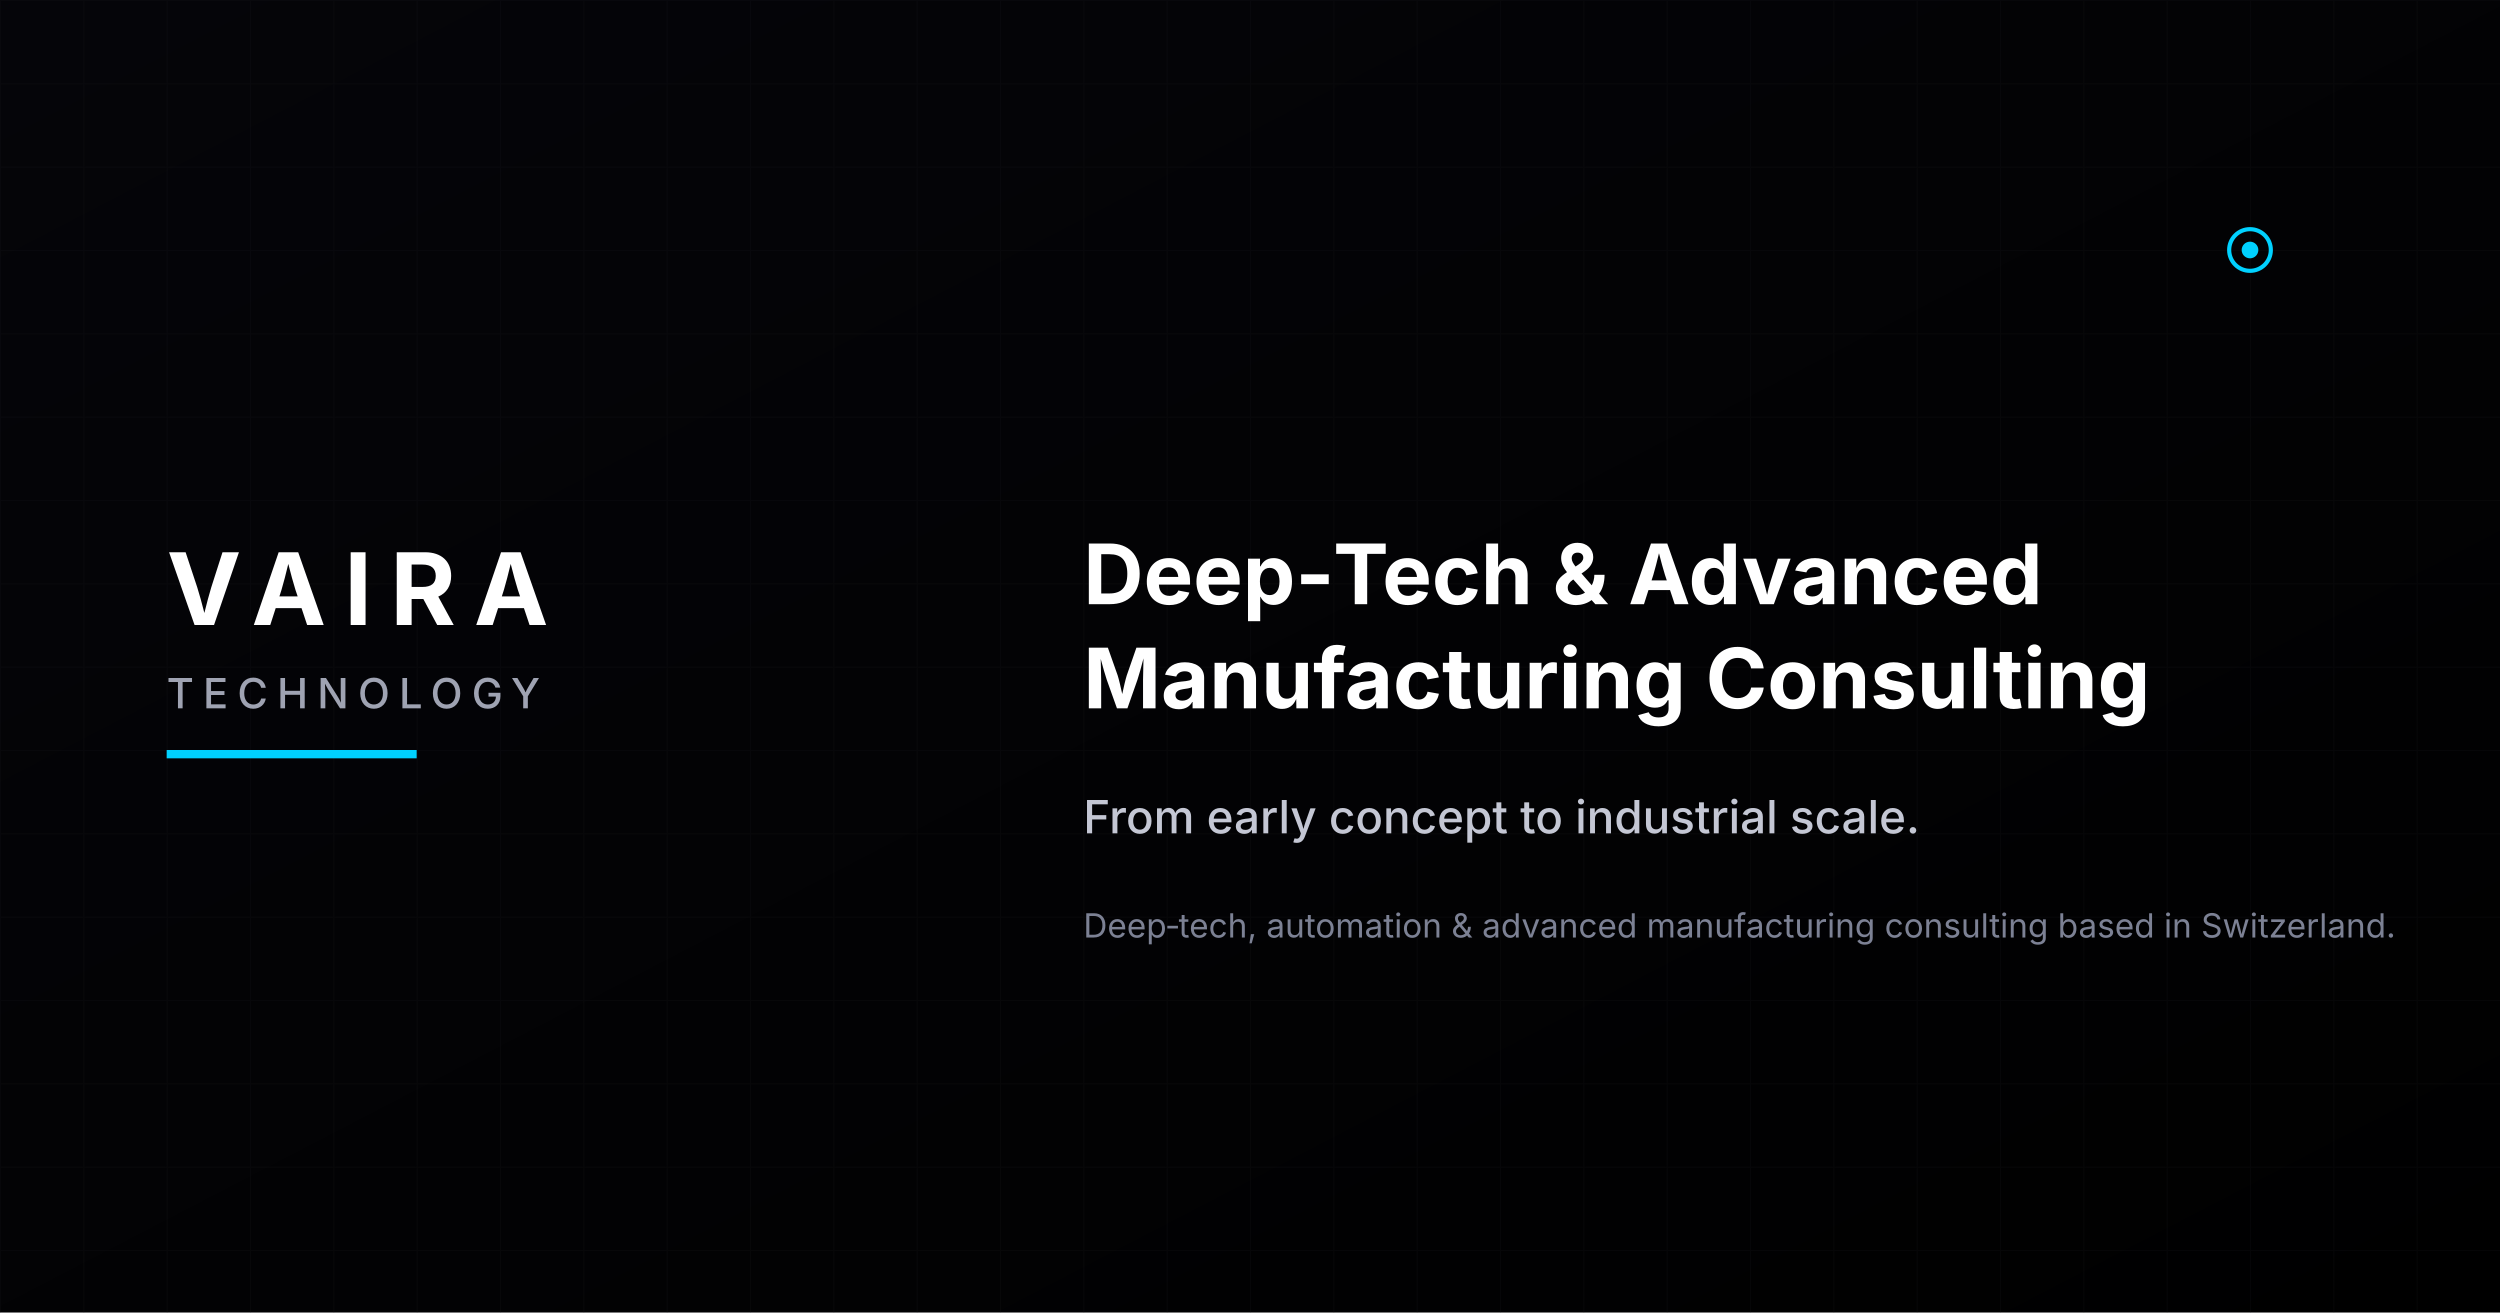
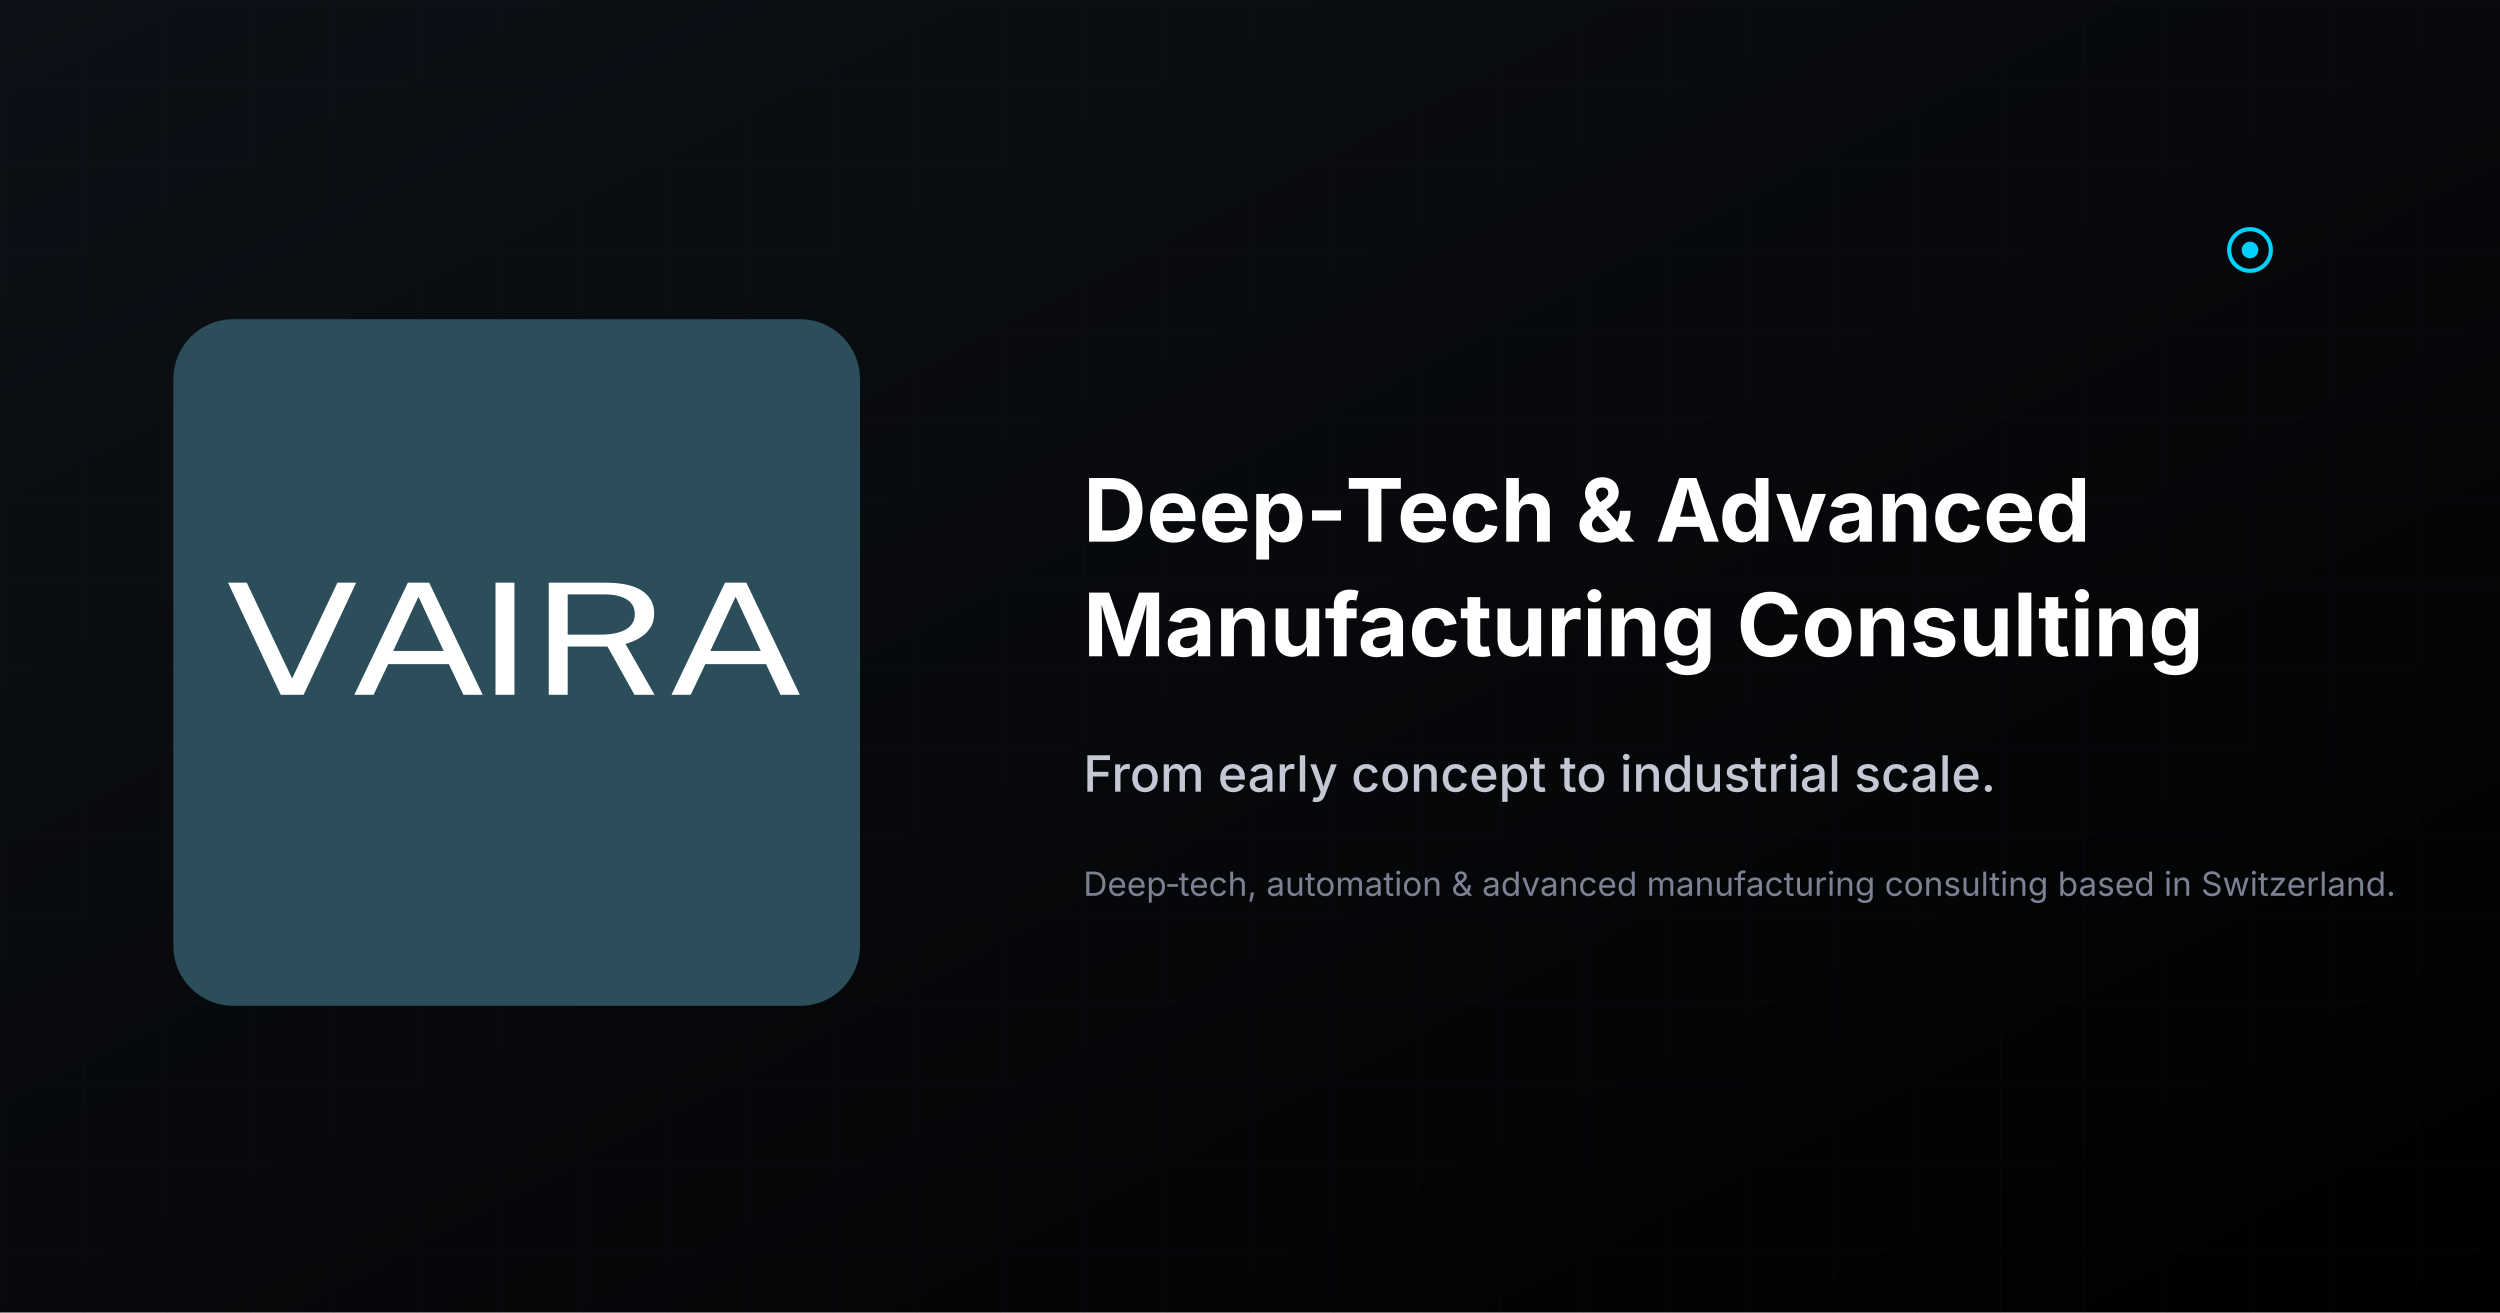
<svg xmlns="http://www.w3.org/2000/svg" width="1200" height="630" viewBox="0 0 1200 630">
  <defs>
    <linearGradient id="bgGrad" x1="0%" y1="0%" x2="100%" y2="100%">
-       <stop offset="0%" stop-color="#050509" />
+       <stop offset="0%" stop-color="#0D1117" />
      <stop offset="100%" stop-color="#000000" />
    </linearGradient>
    <pattern id="grid" x="0" y="0" width="40" height="40" patternUnits="userSpaceOnUse">
      <path d="M 40 0 L 0 0 0 40" fill="none" stroke="#1A1A1F" stroke-width="1" />
    </pattern>
  </defs>
  <rect width="1200" height="630" fill="url(#bgGrad)" />
-   <rect width="1200" height="630" fill="url(#grid)" opacity="0.18" />
-   <text x="80" y="300" fill="#FFFFFF" font-family="Inter Tight, system-ui, -apple-system, BlinkMacSystemFont, 'Segoe UI', sans-serif" font-size="48" font-weight="700" letter-spacing="0.18em">
-     VAIRA
-   </text>
-   <text x="80" y="340" fill="#9FA3B2" font-family="Inter, system-ui, -apple-system, BlinkMacSystemFont, 'Segoe UI', sans-serif" font-size="20" font-weight="500" letter-spacing="0.22em">
-     TECHNOLOGY
-   </text>
-   <rect x="80" y="360" width="120" height="4" fill="#00D1FF" />
-   <text x="520" y="290" fill="#FFFFFF" font-family="Inter Tight, system-ui, -apple-system, BlinkMacSystemFont, 'Segoe UI', sans-serif" font-size="40" font-weight="700">
+   <rect width="1200" height="630" fill="url(#grid)" opacity="0.15" />
+   <g transform="translate(80, 150) scale(1.6)">
+     <path d="M 20 5 H 190 A 15 15 0 0 1 205 20 V 190 A 15 15 0 0 1 190 205 H 20 A 15 15 0 0 1 5 190 V 20 A 15 15 0 0 1 20 5 Z" fill="#2b4e5a" stroke="#2b4e5a" stroke-width="6" />
+     <g transform="translate(7, 16) scale(1.01)">
+       <path fill="#ffffff" d="M 26.958,97.72 11.307,64.411 h 5.561 L 30.331,92.882 43.794,64.411 h 5.561 L 33.735,97.72 Z m 21.85,0 15.894,-33.308 h 6.352 L 86.948,97.72 H 81.205 L 76.889,88.598 h -18.022 l -4.346,9.122 z M 60.357,84.682 H 75.339 L 67.863,68.58 Z M 90.746,97.72 V 64.411 h 5.622 v 33.308 z m 15.815,0 V 64.411 h 17.019 q 4.741,0 7.932,1.106 3.191,1.083 4.771,3.133 1.58,2.027 1.58,4.86 0,2.718 -1.276,4.515 -1.246,1.797 -3.191,2.902 -1.945,1.083 -4.042,1.682 l 8.631,15.111 h -5.957 l -8.023,-14.351 h -11.822 v 14.351 z m 5.622,-17.875 h 9.573 q 4.954,0 7.658,-1.52 2.705,-1.543 2.705,-4.561 0,-2.948 -2.431,-4.4 -2.401,-1.474 -6.595,-1.474 h -10.91 z m 30.828,17.875 15.894,-33.308 h 6.352 l 15.894,33.308 h -5.744 L 171.093,88.598 h -18.022 l -4.346,9.122 z m 11.548,-13.038 h 14.983 l -7.476,-16.101 z" />
+     </g>
+   </g>
+   <text x="520" y="260" fill="#FFFFFF" font-family="Inter Tight, system-ui, -apple-system, BlinkMacSystemFont, 'Segoe UI', sans-serif" font-size="42" font-weight="700">
    Deep‑Tech &amp; Advanced
  </text>
-   <text x="520" y="340" fill="#FFFFFF" font-family="Inter Tight, system-ui, -apple-system, BlinkMacSystemFont, 'Segoe UI', sans-serif" font-size="40" font-weight="700">
+   <text x="520" y="315" fill="#FFFFFF" font-family="Inter Tight, system-ui, -apple-system, BlinkMacSystemFont, 'Segoe UI', sans-serif" font-size="42" font-weight="700">
    Manufacturing Consulting
  </text>
-   <text x="520" y="400" fill="#C4C7D4" font-family="Inter, system-ui, -apple-system, BlinkMacSystemFont, 'Segoe UI', sans-serif" font-size="22" font-weight="500">
+   <text x="520" y="380" fill="#C4C7D4" font-family="Inter, system-ui, -apple-system, BlinkMacSystemFont, 'Segoe UI', sans-serif" font-size="24" font-weight="500">
    From early concept to industrial scale.
  </text>
-   <text x="520" y="450" fill="#7C8194" font-family="Inter, system-ui, -apple-system, BlinkMacSystemFont, 'Segoe UI', sans-serif" font-size="16" font-weight="400">
+   <text x="520" y="430" fill="#7C8194" font-family="Inter, system-ui, -apple-system, BlinkMacSystemFont, 'Segoe UI', sans-serif" font-size="16" font-weight="400">
    Deep‑tech, automation &amp; advanced manufacturing consulting based in Switzerland.
  </text>
  <circle cx="1080" cy="120" r="10" fill="none" stroke="#00D1FF" stroke-width="2" />
  <circle cx="1080" cy="120" r="4" fill="#00D1FF" />
</svg>
